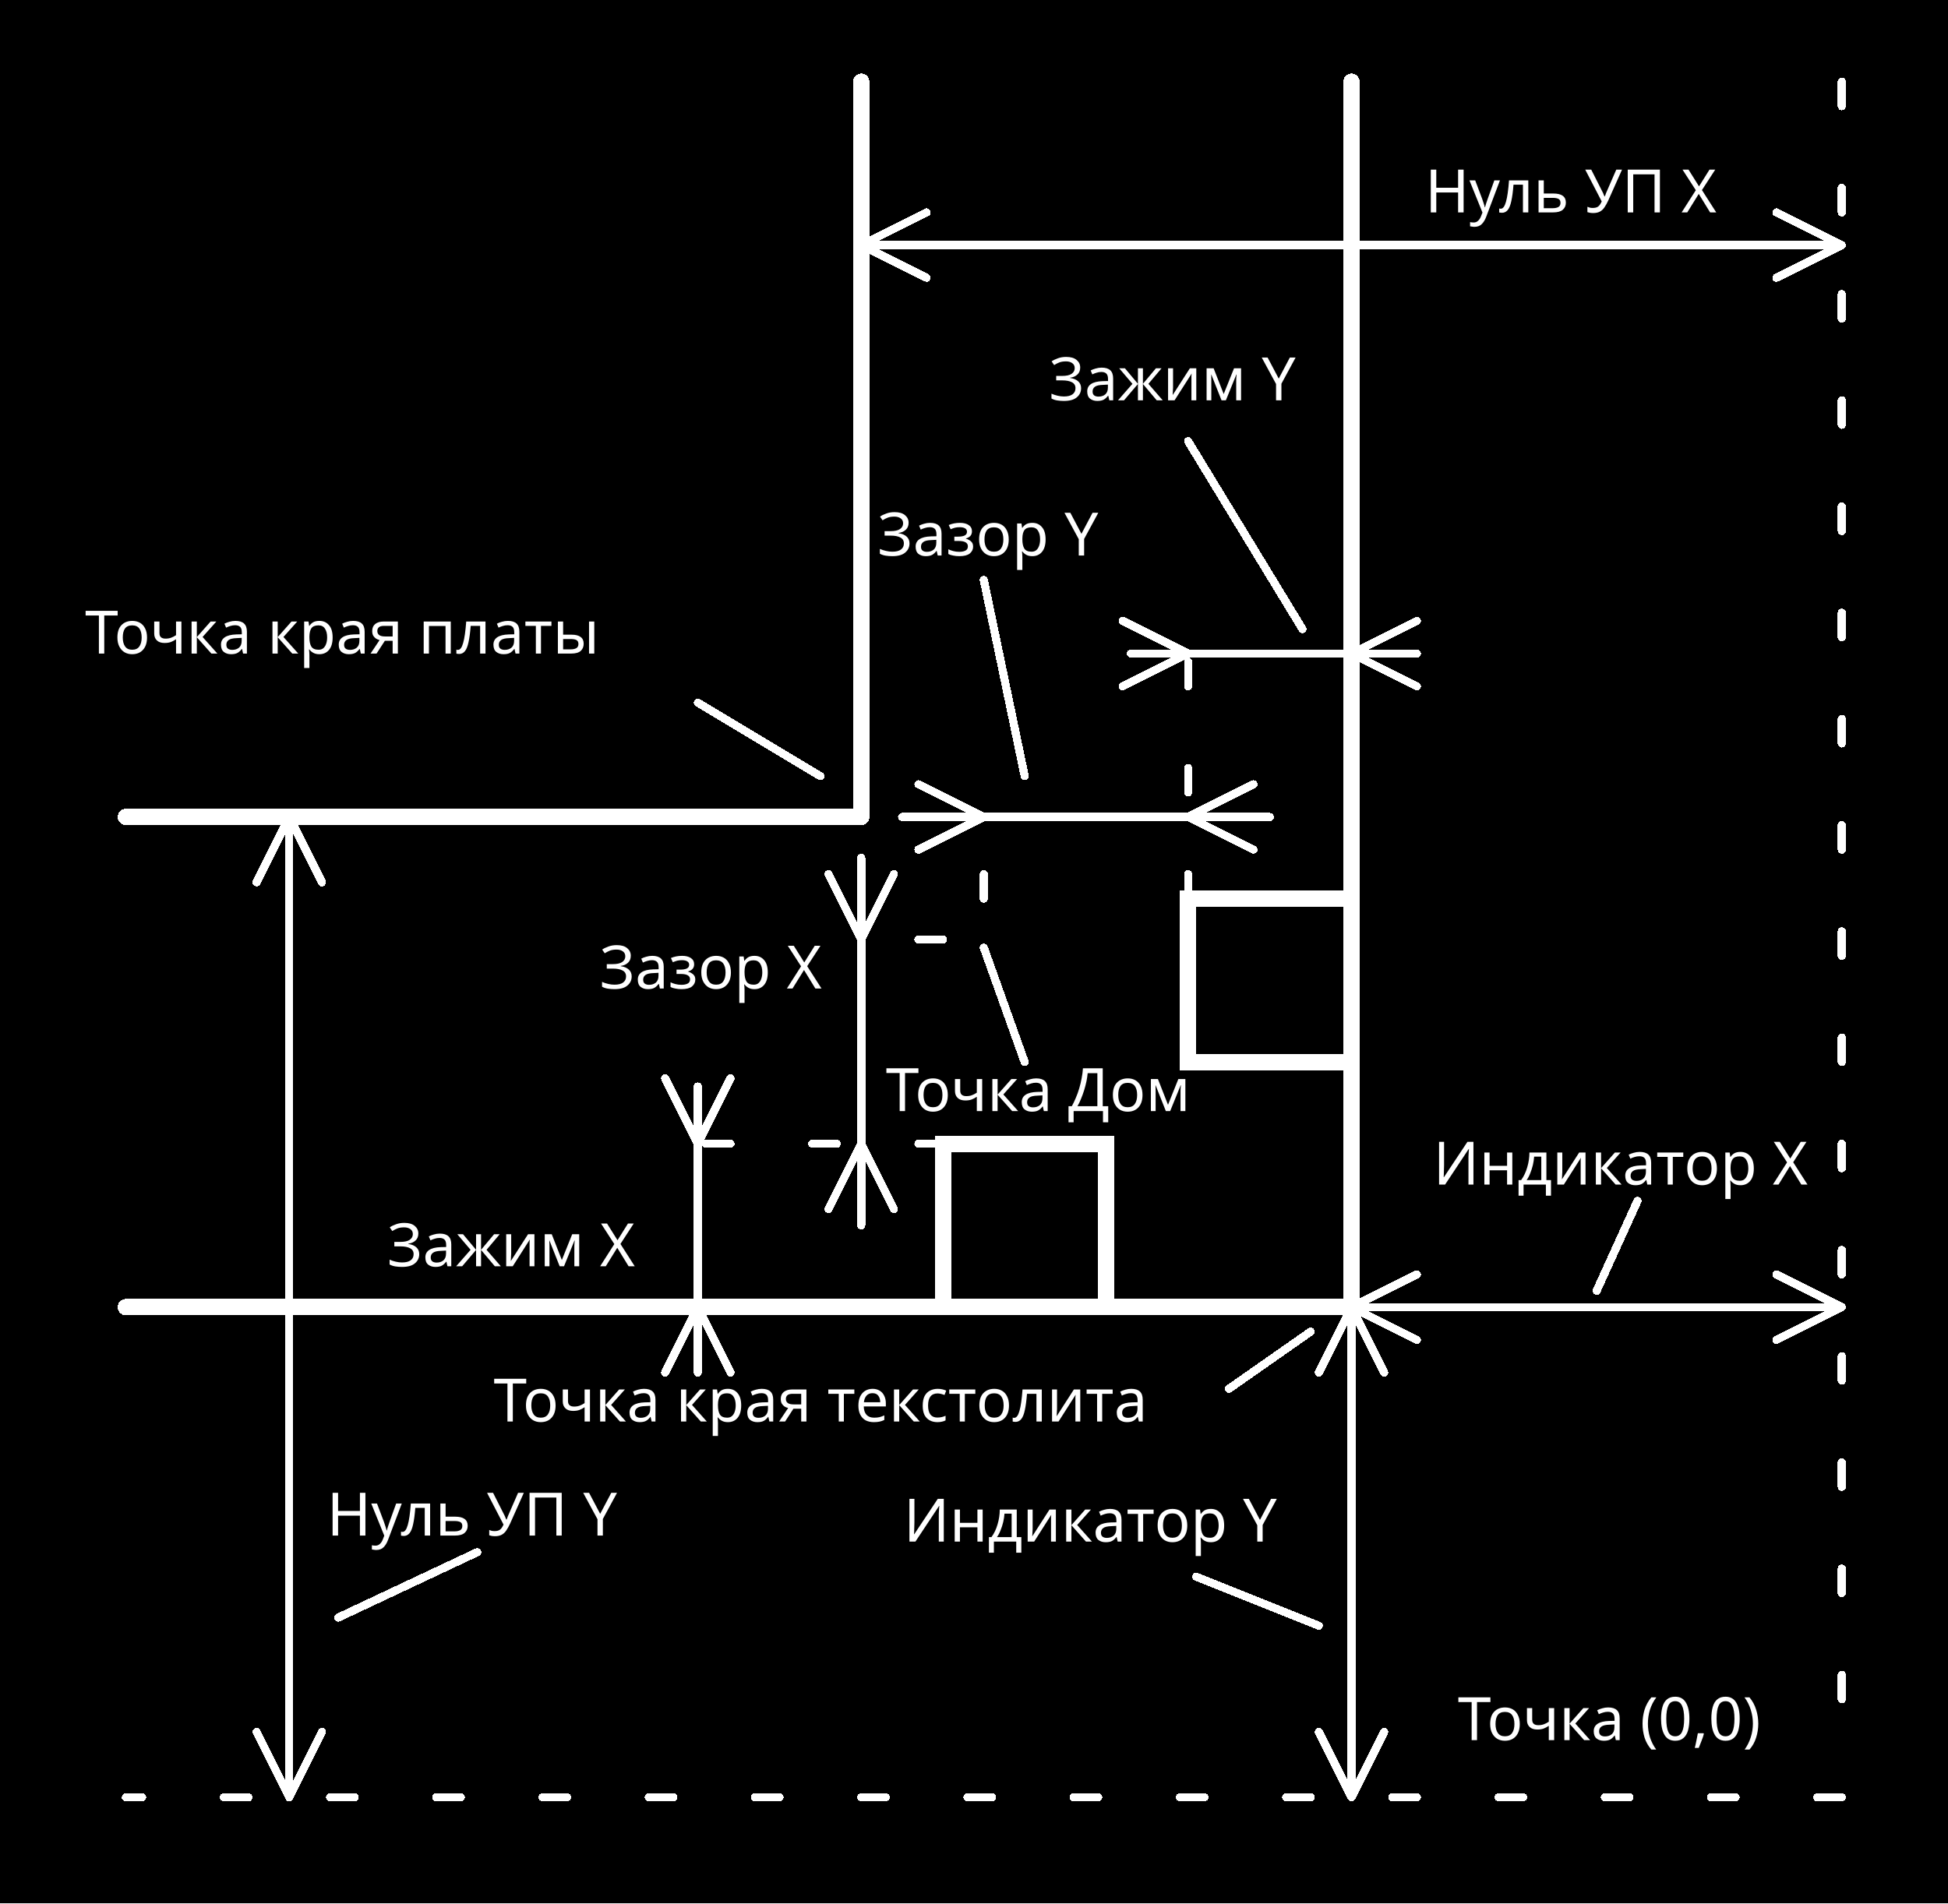
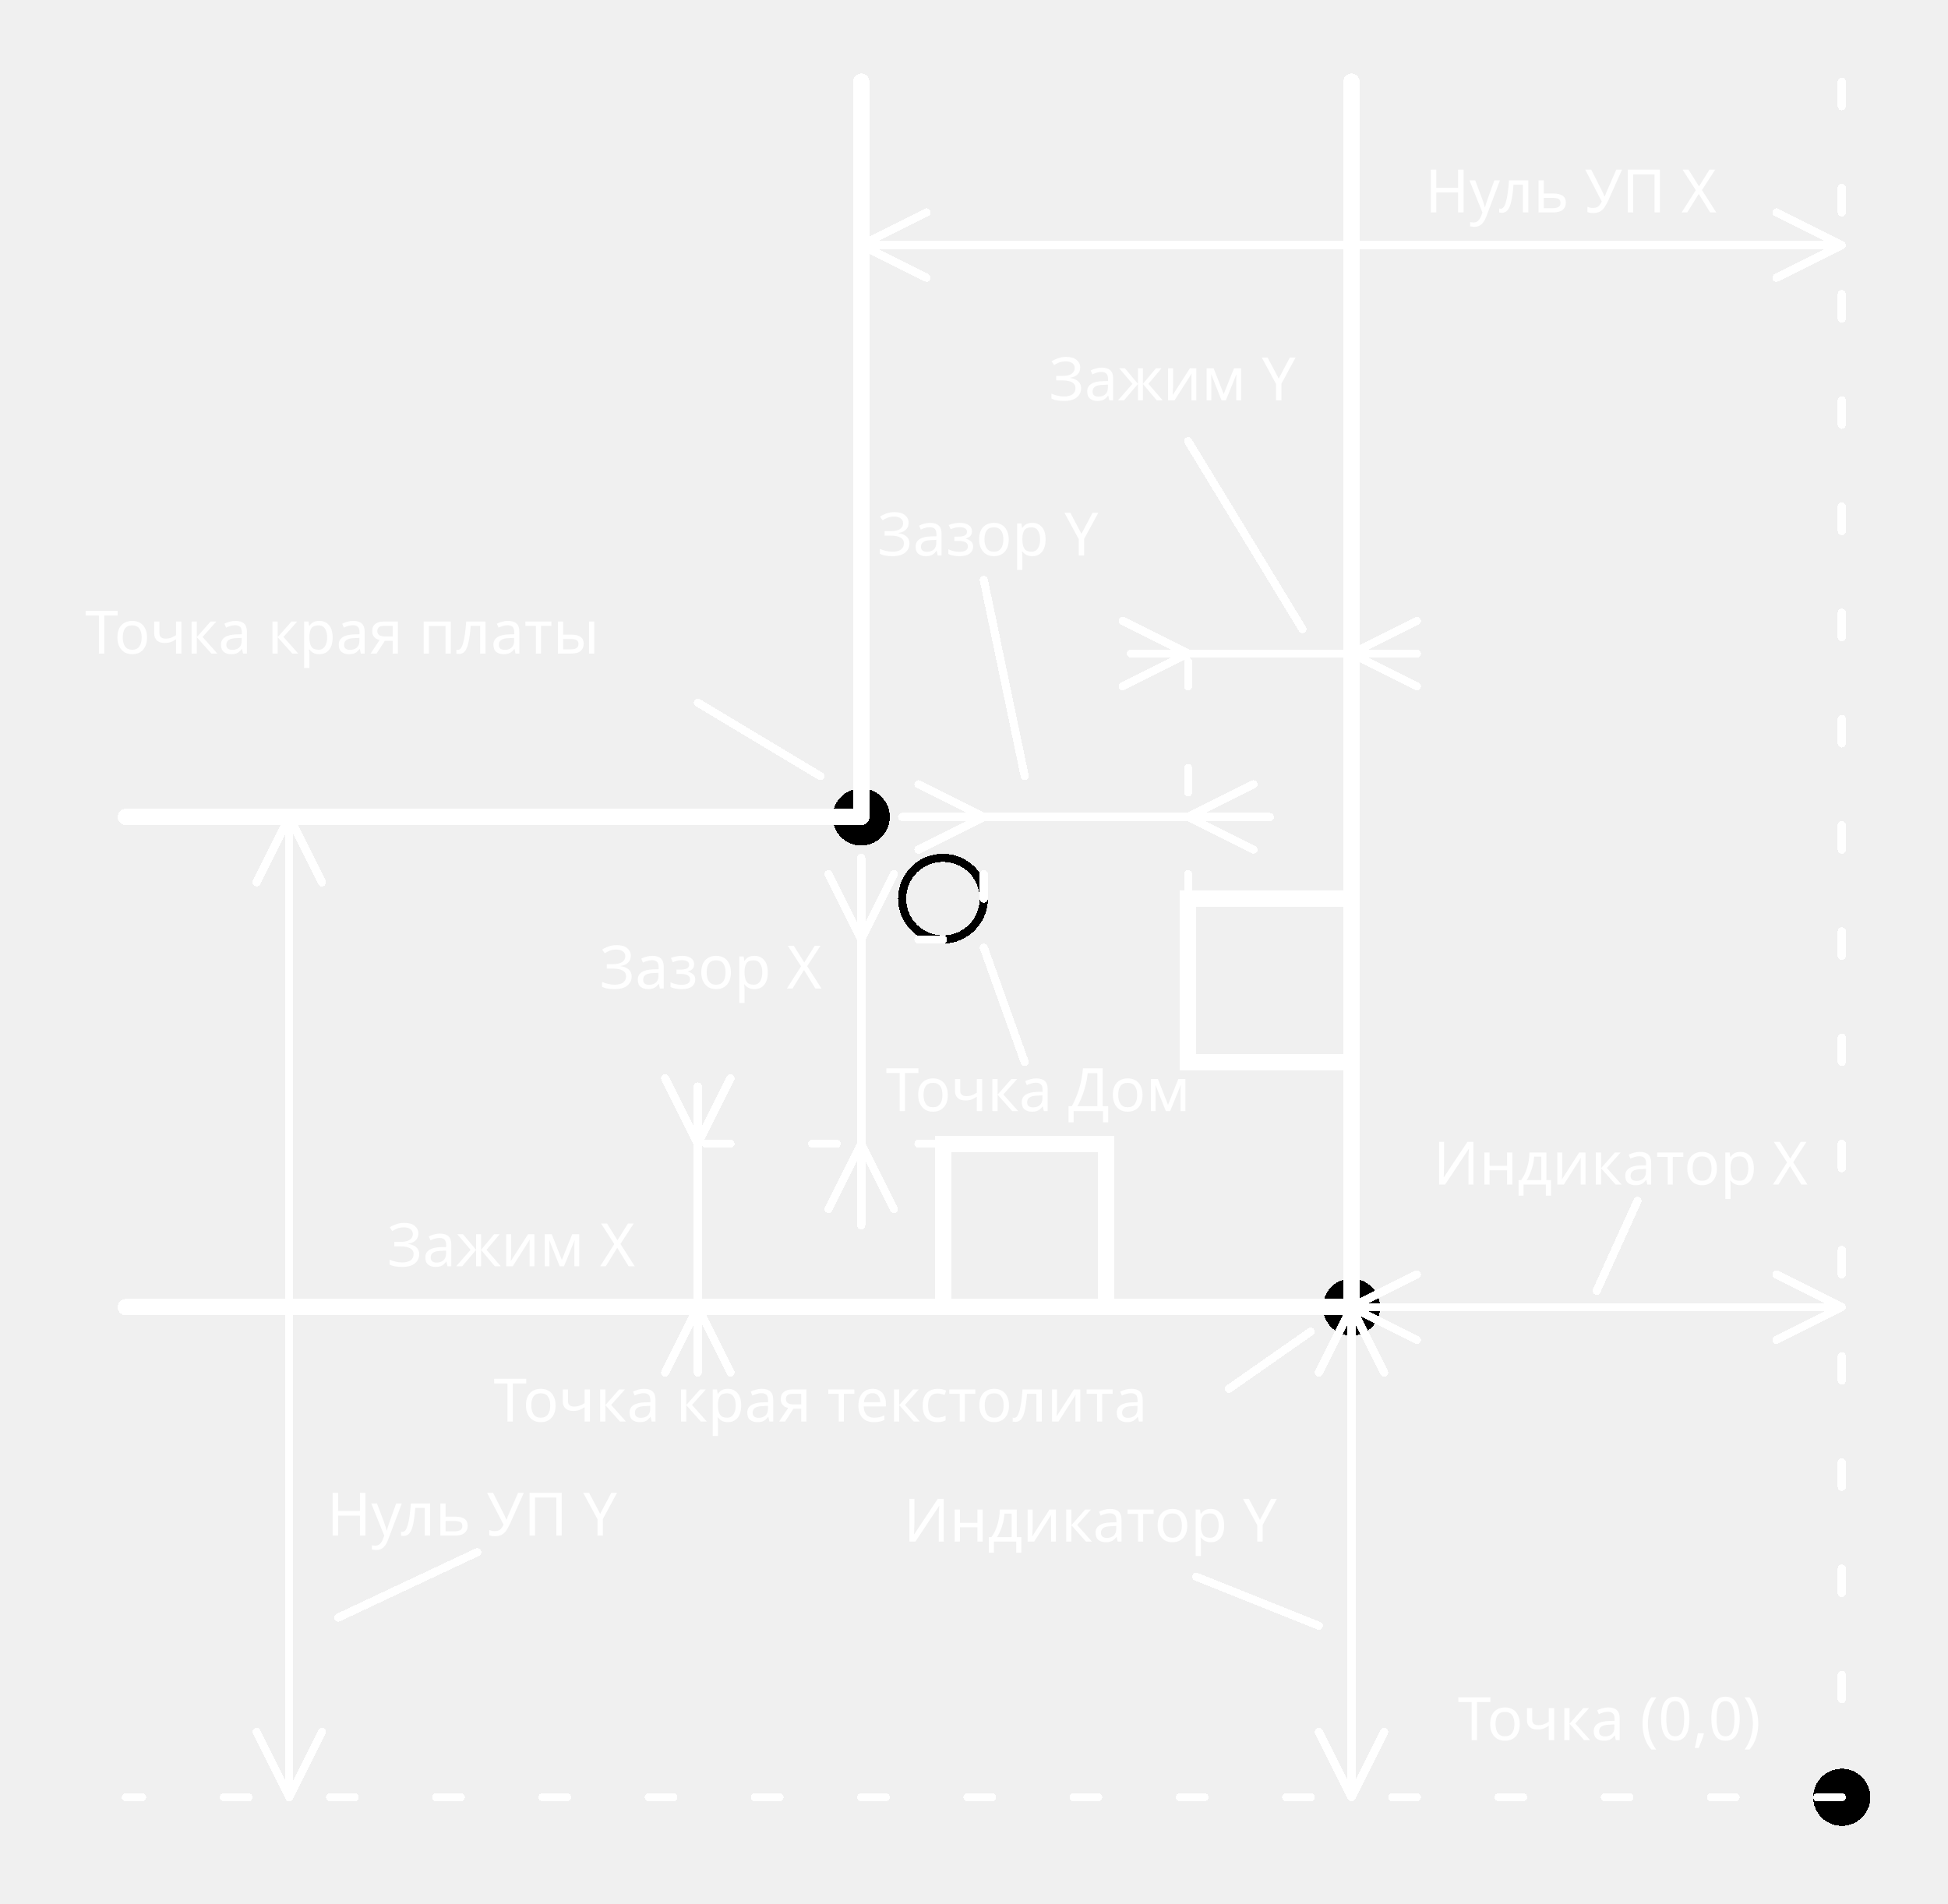
<svg xmlns="http://www.w3.org/2000/svg" width="238.4" height="233" viewBox="54.6 -360 238.4 233">
  <style type="text/css">
path, polyline, polygon {stroke-linejoin:round;}
rect, circle, ellipse, polyline, line, polygon, path {shape-rendering:crispEdges;}
</style>
-   <rect x="54.6" y="-360" width="238.4" height="233" fill="#000000" stroke="none" />
  <g id="g1" c_spiceCmd="null" c_para="Prefix Start`1`" importFlag="0" c_portOfADImportHack="" c_transformList="">
    <ellipse cx="220" cy="-200" rx="3" ry="3" id="gge245" locked="0" stroke="#000000" stroke-width="1" fill="#000000" c_shapetype="line" />
    <polyline points="280 -200 220 -200" stroke="#FFFFFF" id="gge269" locked="0" stroke-width="1" c_shapetype="line" fill="none" stroke-linecap="round" />
    <polyline points="280 -350 280 -140" stroke="#FFFFFF" id="gge275" locked="0" stroke-width="1" c_shapetype="line" stroke-dasharray="3,10" fill="none" stroke-linecap="round" />
    <ellipse cx="280" cy="-140" rx="3" ry="3" id="gge305" locked="0" stroke="#000000" stroke-width="1" fill="#000000" c_shapetype="line" />
    <polyline points="220 -200 70 -200" stroke="#FFFFFF" id="gge317" locked="0" stroke-width="2" c_shapetype="line" fill="none" stroke-linecap="round" />
    <ellipse cx="170" cy="-250" rx="5" ry="5" id="gge323" locked="0" stroke="#000000" stroke-width="1" fill="none" c_shapetype="line" />
    <polyline points="228 -196 220 -200" stroke="#FFFFFF" id="gge356" locked="0" stroke-width="1" c_shapetype="line" fill="none" stroke-linecap="round" />
    <polyline points="220 -200 228 -204" stroke="#FFFFFF" id="gge359" locked="0" stroke-width="1" c_shapetype="line" fill="none" stroke-linecap="round" />
    <polyline points="272 -204 280 -200" stroke="#FFFFFF" id="gge365" locked="0" stroke-width="1" c_shapetype="line" fill="none" stroke-linecap="round" />
    <polyline points="280 -200 272 -196" stroke="#FFFFFF" id="gge368" locked="0" stroke-width="1" c_shapetype="line" fill="none" stroke-linecap="round" />
    <g c_partid="part_annotation" id="gge371" locked="0" c_origin="230,-215" c_shapetype="group" c_etype="pinpart">
      <text x="230" y="-215" fill="#FFFFFF" font-family="Verdana" font-size="5.5pt" font-weight="" font-style="" dominant-baseline="" text-anchor="start" type="comment">Индикатор X</text>
    </g>
    <polyline points="220 -200 220 -140" stroke="#FFFFFF" id="gge386" locked="0" stroke-width="1" c_shapetype="line" fill="none" stroke-linecap="round" />
    <polyline points="224 -148 220 -140" stroke="#FFFFFF" id="gge389" locked="0" stroke-width="1" c_shapetype="line" fill="none" stroke-linecap="round" />
    <polyline points="220 -140 216 -148" stroke="#FFFFFF" id="gge392" locked="0" stroke-width="1" c_shapetype="line" fill="none" stroke-linecap="round" />
    <polyline points="216 -192 220 -200" stroke="#FFFFFF" id="gge395" locked="0" stroke-width="1" c_shapetype="line" fill="none" stroke-linecap="round" />
    <polyline points="220 -200 224 -192" stroke="#FFFFFF" id="gge398" locked="0" stroke-width="1" c_shapetype="line" fill="none" stroke-linecap="round" />
    <polyline points="250 -202 255 -213" stroke="#FFFFFF" id="gge404" locked="0" stroke-width="1" c_shapetype="line" fill="none" stroke-linecap="round" />
    <g c_partid="part_annotation" id="gge410" locked="0" c_origin="165.18,-171.3" c_shapetype="group" c_etype="pinpart">
      <text x="165.18" y="-171.3" fill="#FFFFFF" font-family="Verdana" font-size="5.5pt" font-weight="" font-style="" dominant-baseline="" text-anchor="start" type="comment">Индикатор Y</text>
    </g>
    <polyline points="216 -161 201 -167" stroke="#FFFFFF" id="gge419" locked="0" stroke-width="1" c_shapetype="line" fill="none" stroke-linecap="round" />
    <polyline points="220 -200 220 -350" stroke="#FFFFFF" id="gge425" locked="0" stroke-width="2" c_shapetype="line" fill="none" stroke-linecap="round" />
    <ellipse cx="160" cy="-260" rx="3" ry="3" id="gge431" locked="0" stroke="#000000" stroke-width="1" fill="#000000" c_shapetype="line" />
    <rect id="gge434" locked="0" c_etype="" x="170" y="-220" width="20" height="20" stroke="#FFFFFF" stroke-width="2" fill="none" c_shapetype="line" />
    <rect id="gge440" locked="0" c_etype="" x="200" y="-250" width="20" height="20" stroke="#FFFFFF" stroke-width="2" fill="none" c_shapetype="line" />
    <g c_partid="part_annotation" id="gge443" locked="0" c_origin="233,-147" c_shapetype="group" c_etype="pinpart">
      <text x="233" y="-147" fill="#FFFFFF" font-family="Verdana" font-size="5.5pt" font-weight="undefined" font-style="undefined" dominant-baseline="" text-anchor="start" type="comment">Точка (0,0)</text>
    </g>
    <g c_partid="part_annotation" id="gge458" locked="0" c_origin="115,-186" c_shapetype="group" c_etype="pinpart">
      <text x="115" y="-186" fill="#FFFFFF" font-family="Verdana" font-size="5.5pt" font-weight="undefined" font-style="undefined" dominant-baseline="" text-anchor="start" type="comment">Точка края текстолита</text>
    </g>
    <polyline points="205 -190 215 -197" stroke="#FFFFFF" id="gge467" locked="0" stroke-width="1" c_shapetype="line" fill="none" stroke-linecap="round" />
    <g c_partid="part_annotation" id="gge473" locked="0" c_origin="102,-205" c_shapetype="group" c_etype="pinpart">
      <text x="102" y="-205" fill="#FFFFFF" font-family="Verdana" font-size="5.5pt" font-weight="undefined" font-style="undefined" dominant-baseline="" text-anchor="start" type="comment">Зажим X</text>
    </g>
    <polyline points="136 -192 140 -200" stroke="#FFFFFF" id="gge482" locked="0" stroke-width="1" c_shapetype="line" fill="none" stroke-linecap="round" />
    <polyline points="140 -200 144 -192" stroke="#FFFFFF" id="gge485" locked="0" stroke-width="1" c_shapetype="line" fill="none" stroke-linecap="round" />
    <polyline points="140 -227 140 -192" stroke="#FFFFFF" id="gge488" locked="0" stroke-width="1" c_shapetype="line" fill="none" stroke-linecap="round" />
    <polyline points="144 -228 140 -220" stroke="#FFFFFF" id="gge491" locked="0" stroke-width="1" c_shapetype="line" fill="none" stroke-linecap="round" />
    <polyline points="140 -220 136 -228" stroke="#FFFFFF" id="gge494" locked="0" stroke-width="1" c_shapetype="line" fill="none" stroke-linecap="round" />
    <polyline points="170 -220 140 -220" stroke="#FFFFFF" id="gge500" locked="0" stroke-width="1" c_shapetype="line" stroke-dasharray="3,10" fill="none" stroke-linecap="round" />
    <g c_partid="part_annotation" id="gge527" locked="0" c_origin="183,-311" c_shapetype="group" c_etype="pinpart">
      <text x="183" y="-311" fill="#FFFFFF" font-family="Verdana" font-size="5.5pt" font-weight="undefined" font-style="undefined" dominant-baseline="" text-anchor="start" type="comment">Зажим Y</text>
    </g>
    <polyline points="214 -283 200 -306" stroke="#FFFFFF" id="gge536" locked="0" stroke-width="1" c_shapetype="line" fill="none" stroke-linecap="round" />
    <polyline points="160 -260 70 -260" stroke="#FFFFFF" id="gge542" locked="0" stroke-width="2" c_shapetype="line" fill="none" stroke-linecap="round" />
    <polyline points="160 -260 160 -350" stroke="#FFFFFF" id="gge545" locked="0" stroke-width="2" c_shapetype="line" fill="none" stroke-linecap="round" />
    <g c_partid="part_annotation" id="gge551" locked="0" c_origin="65,-280" c_shapetype="group" c_etype="pinpart">
      <text x="65" y="-280" fill="#FFFFFF" font-family="Verdana" font-size="5.5pt" font-weight="undefined" font-style="undefined" dominant-baseline="" text-anchor="start" type="comment">Точка края платы</text>
    </g>
    <polyline points="155 -265 140 -274" stroke="#FFFFFF" id="gge560" locked="0" stroke-width="1" c_shapetype="line" fill="none" stroke-linecap="round" />
    <polyline points="170 -245 160 -245" stroke="#FFFFFF" id="gge566" locked="0" stroke-width="1" c_shapetype="line" stroke-dasharray="3,10" fill="none" stroke-linecap="round" />
    <polyline points="164 -253 160 -245" stroke="#FFFFFF" id="gge572" locked="0" stroke-width="1" c_shapetype="line" fill="none" stroke-linecap="round" />
    <polyline points="160 -245 156 -253" stroke="#FFFFFF" id="gge575" locked="0" stroke-width="1" c_shapetype="line" fill="none" stroke-linecap="round" />
    <polyline points="160 -255 160 -210" stroke="#FFFFFF" id="gge578" locked="0" stroke-width="1" c_shapetype="line" fill="none" stroke-linecap="round" />
    <polyline points="156 -212 160 -220" stroke="#FFFFFF" id="gge581" locked="0" stroke-width="1" c_shapetype="line" fill="none" stroke-linecap="round" />
    <polyline points="160 -220 164 -212" stroke="#FFFFFF" id="gge584" locked="0" stroke-width="1" c_shapetype="line" fill="none" stroke-linecap="round" />
    <g c_partid="part_annotation" id="gge608" locked="0" c_origin="128,-239" c_shapetype="group" c_etype="pinpart">
      <text x="128" y="-239" fill="#FFFFFF" font-family="Verdana" font-size="5.5pt" font-weight="undefined" font-style="undefined" dominant-baseline="" text-anchor="start" type="comment">Зазор X</text>
    </g>
    <polyline points="175 -250 175 -260" stroke="#FFFFFF" id="gge623" locked="0" stroke-width="1" c_shapetype="line" stroke-dasharray="3,10" fill="none" stroke-linecap="round" />
    <g c_partid="part_annotation" id="gge644" locked="0" c_origin="162,-292" c_shapetype="group" c_etype="pinpart">
      <text x="162" y="-292" fill="#FFFFFF" font-family="Verdana" font-size="5.5pt" font-weight="undefined" font-style="undefined" dominant-baseline="" text-anchor="start" type="comment">Зазор Y</text>
    </g>
    <polyline points="180 -265 175 -289" stroke="#FFFFFF" id="gge650" locked="0" stroke-width="1" c_shapetype="line" fill="none" stroke-linecap="round" />
    <g c_partid="part_annotation" id="gge656" locked="0" c_origin="163,-224" c_shapetype="group" c_etype="pinpart">
      <text x="163" y="-224" fill="#FFFFFF" font-family="Verdana" font-size="5.5pt" font-weight="undefined" font-style="undefined" dominant-baseline="" text-anchor="start" type="comment">Точка Дом</text>
    </g>
    <polyline points="280 -330 160 -330" stroke="#FFFFFF" id="gge671" locked="0" stroke-width="1" c_shapetype="line" fill="none" stroke-linecap="round" />
    <polyline points="168 -326 160 -330" stroke="#FFFFFF" id="gge674" locked="0" stroke-width="1" c_shapetype="line" fill="none" stroke-linecap="round" />
    <polyline points="160 -330 168 -334" stroke="#FFFFFF" id="gge677" locked="0" stroke-width="1" c_shapetype="line" fill="none" stroke-linecap="round" />
    <polyline points="272 -334 280 -330" stroke="#FFFFFF" id="gge680" locked="0" stroke-width="1" c_shapetype="line" fill="none" stroke-linecap="round" />
    <polyline points="280 -330 272 -326" stroke="#FFFFFF" id="gge683" locked="0" stroke-width="1" c_shapetype="line" fill="none" stroke-linecap="round" />
    <polyline points="280 -140 70 -140" stroke="#FFFFFF" id="gge695" locked="0" stroke-width="1" c_shapetype="line" stroke-dasharray="3,10" fill="none" stroke-linecap="round" />
    <g c_partid="part_annotation" id="gge701" locked="0" c_origin="229,-334" c_shapetype="group" c_etype="pinpart">
      <text x="229" y="-334" fill="#FFFFFF" font-family="Verdana" font-size="5.5pt" font-weight="" font-style="" dominant-baseline="" text-anchor="start" type="comment">Нуль УП X</text>
    </g>
    <g c_partid="part_annotation" id="gge710" locked="0" c_origin="94.6,-172.04" c_shapetype="group" c_etype="pinpart">
      <text x="94.6" y="-172.04" fill="#FFFFFF" font-family="Verdana" font-size="5.5pt" font-weight="" font-style="" dominant-baseline="" text-anchor="start" type="comment">Нуль УП Y</text>
    </g>
    <polyline points="90 -260 90 -140" stroke="#FFFFFF" id="gge716" locked="0" stroke-width="1" c_shapetype="line" fill="none" stroke-linecap="round" />
    <polyline points="94 -148 90 -140" stroke="#FFFFFF" id="gge719" locked="0" stroke-width="1" c_shapetype="line" fill="none" stroke-linecap="round" />
    <polyline points="90 -140 86 -148" stroke="#FFFFFF" id="gge722" locked="0" stroke-width="1" c_shapetype="line" fill="none" stroke-linecap="round" />
    <polyline points="90 -260 94 -252" stroke="#FFFFFF" id="gge725" locked="0" stroke-width="1" c_shapetype="line" fill="none" stroke-linecap="round" />
    <polyline points="86 -252 90 -260" stroke="#FFFFFF" id="gge728" locked="0" stroke-width="1" c_shapetype="line" fill="none" stroke-linecap="round" />
    <polyline points="113 -170 96 -162" stroke="#FFFFFF" id="gge758" locked="0" stroke-width="1" c_shapetype="line" fill="none" stroke-linecap="round" />
    <polyline points="220 -280 228 -276" stroke="#FFFFFF" id="gge764" locked="0" stroke-width="1" c_shapetype="line" fill="none" stroke-linecap="round" />
    <polyline points="228 -284 220 -280" stroke="#FFFFFF" id="gge767" locked="0" stroke-width="1" c_shapetype="line" fill="none" stroke-linecap="round" />
    <polyline points="193 -280 228 -280" stroke="#FFFFFF" id="gge770" locked="0" stroke-width="1" c_shapetype="line" fill="none" stroke-linecap="round" />
    <polyline points="192 -276 200 -280" stroke="#FFFFFF" id="gge773" locked="0" stroke-width="1" c_shapetype="line" fill="none" stroke-linecap="round" />
    <polyline points="200 -280 192 -284" stroke="#FFFFFF" id="gge776" locked="0" stroke-width="1" c_shapetype="line" fill="none" stroke-linecap="round" />
    <polyline points="165 -260 210 -260" stroke="#FFFFFF" id="gge779" locked="0" stroke-width="1" c_shapetype="line" fill="none" stroke-linecap="round" />
    <polyline points="200 -260 208 -256" stroke="#FFFFFF" id="gge782" locked="0" stroke-width="1" c_shapetype="line" fill="none" stroke-linecap="round" />
    <polyline points="208 -264 200 -260" stroke="#FFFFFF" id="gge785" locked="0" stroke-width="1" c_shapetype="line" fill="none" stroke-linecap="round" />
    <polyline points="175 -260 167 -264" stroke="#FFFFFF" id="gge788" locked="0" stroke-width="1" c_shapetype="line" fill="none" stroke-linecap="round" />
    <polyline points="167 -256 175 -260" stroke="#FFFFFF" id="gge791" locked="0" stroke-width="1" c_shapetype="line" fill="none" stroke-linecap="round" />
    <polyline points="200 -250 200 -280" stroke="#FFFFFF" id="gge797" locked="0" stroke-width="1" c_shapetype="line" stroke-dasharray="3,10" fill="none" stroke-linecap="round" />
    <polyline points="180 -230 175 -244" stroke="#FFFFFF" id="gge803" locked="0" stroke-width="1" c_shapetype="line" fill="none" stroke-linecap="round" />
  </g>
</svg>
